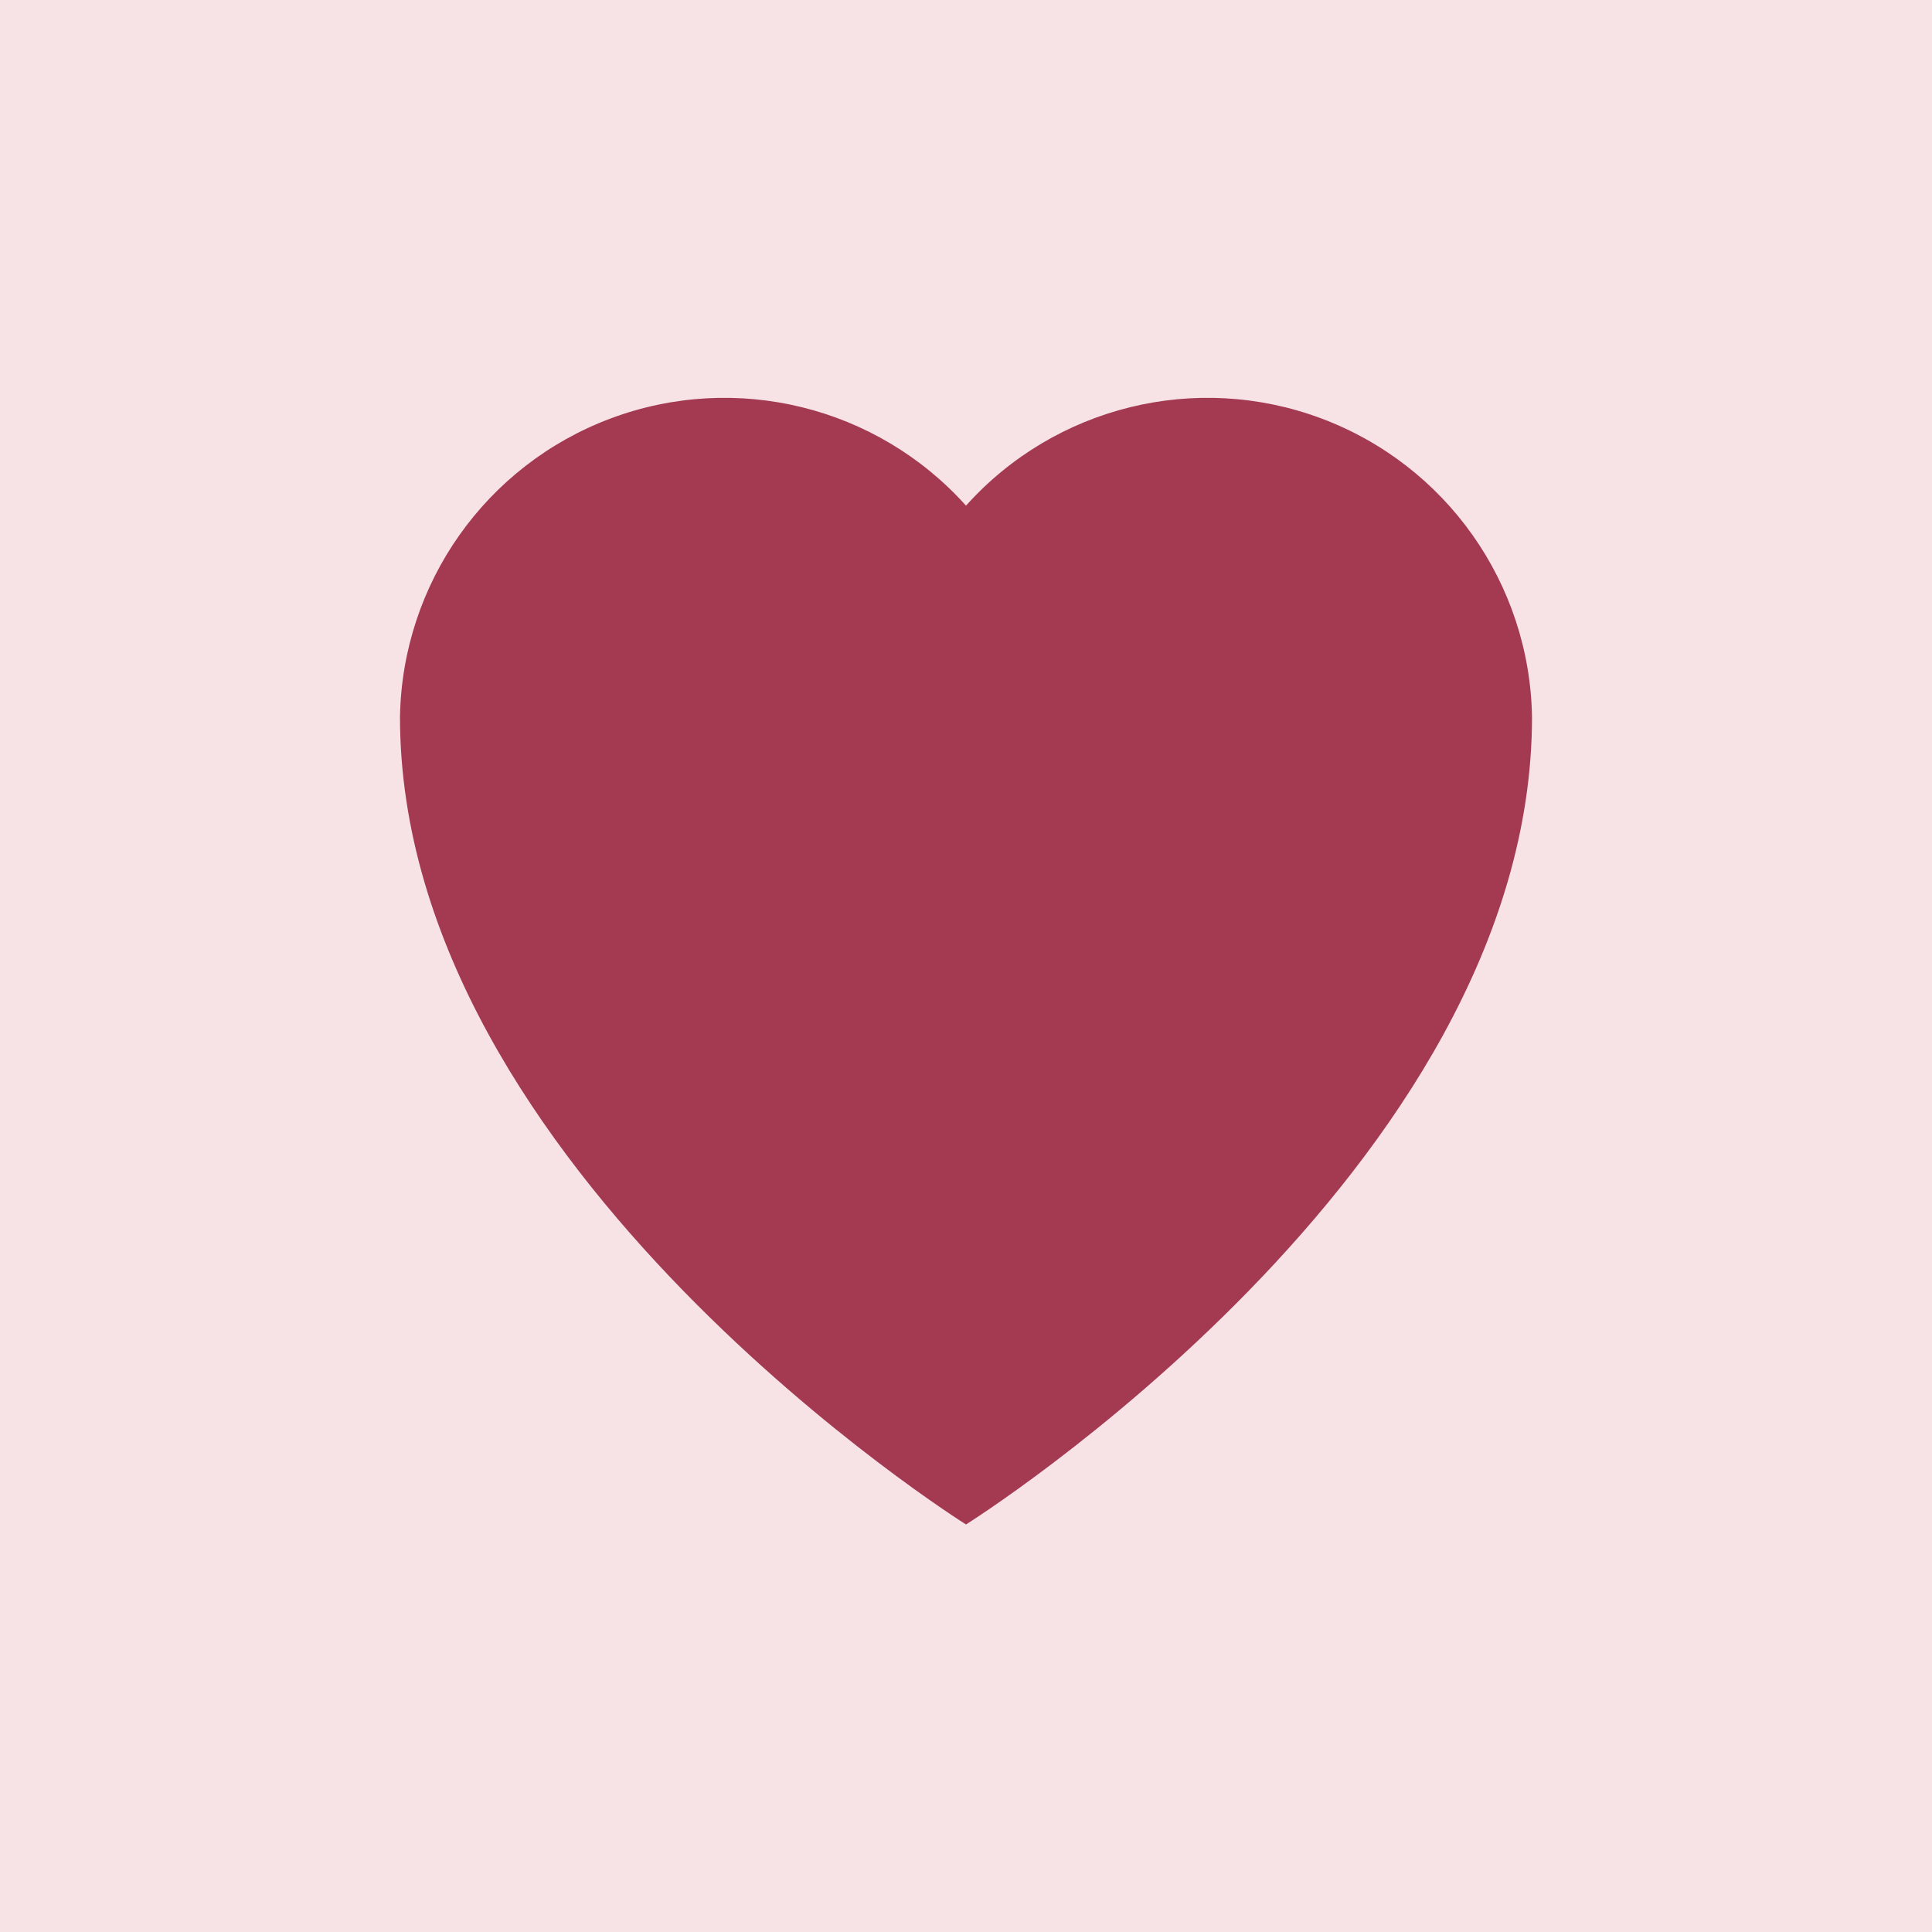
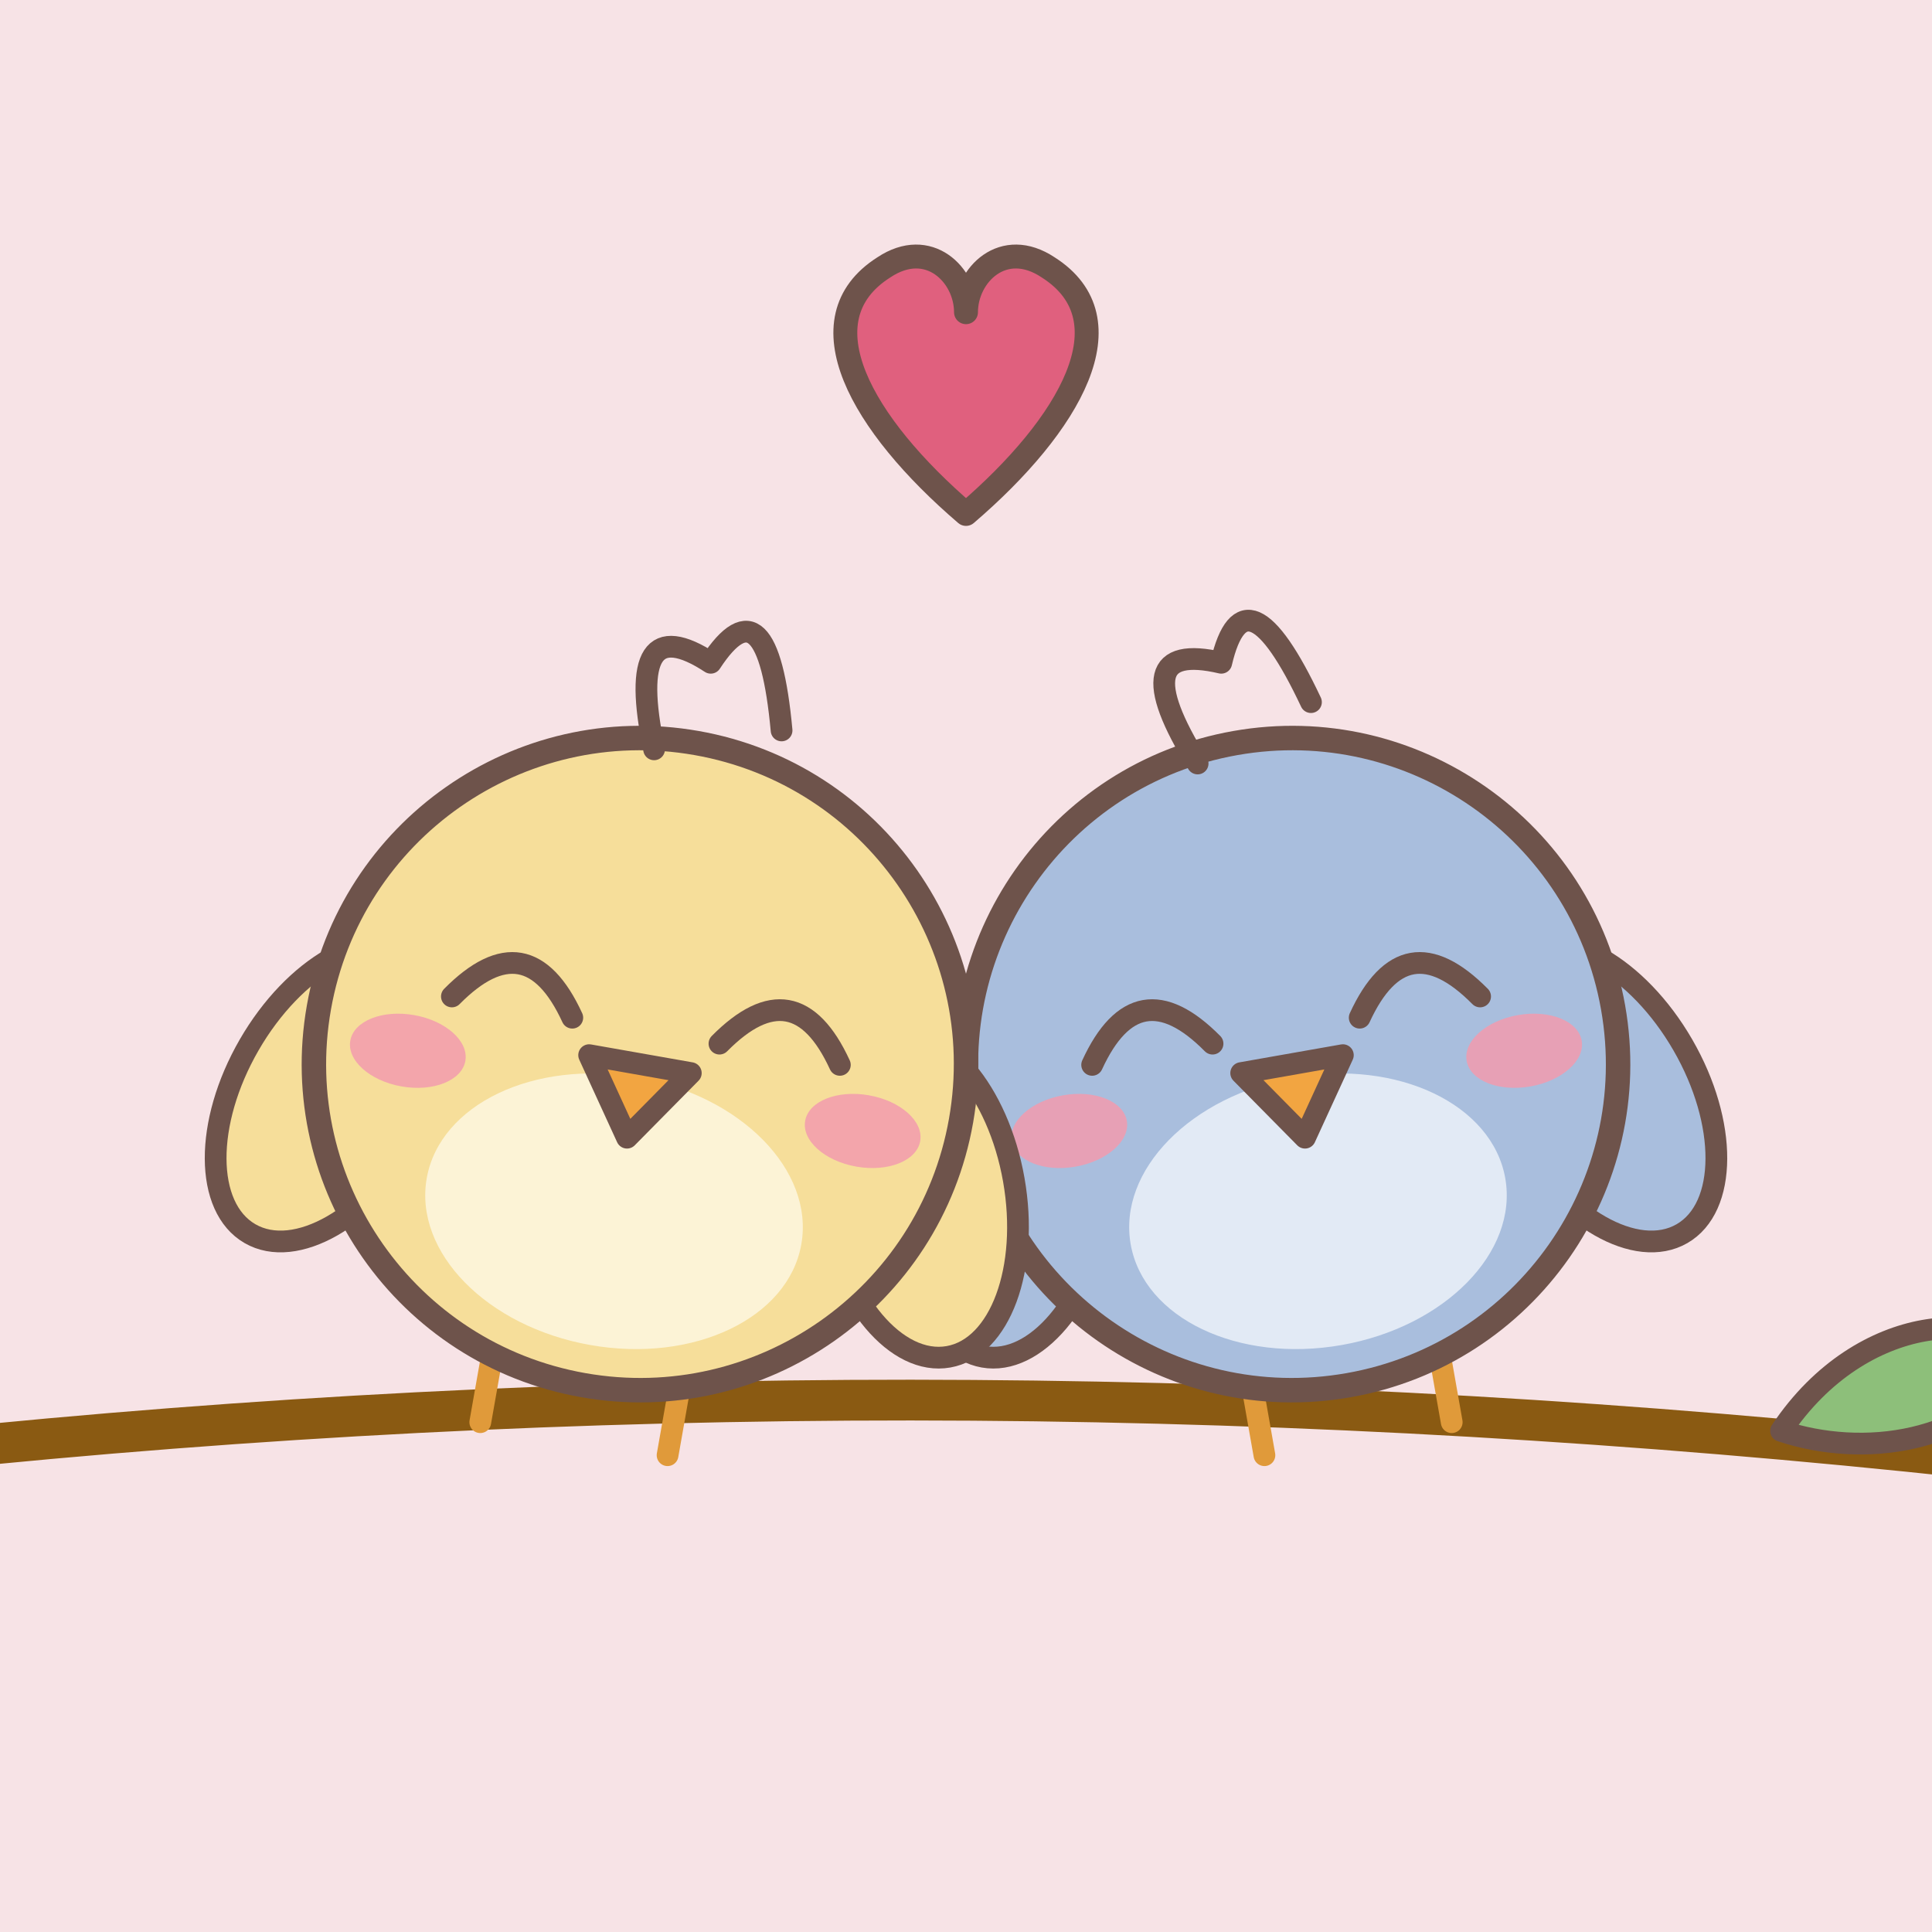
<svg xmlns="http://www.w3.org/2000/svg" viewBox="0 0 512 512">
  <rect width="512" height="512" fill="#F7E3E6" />
-   <path d="M256 404s-150-94-150-214a86 86 0 0 1 150-56 86 86 0 0 1 150 56c0 120-150 214-150 214Z" fill="#A33A52" />
+   <g transform="translate(-32 30) scale(3.6)">
+     <path d="M8 98 Q80 91 154 99" fill="none" stroke="#8A5A12" stroke-width="3.00" stroke-linecap="round" />
+     <path d="M140 97 C146 88 156 88 158 92 C154 98 146 99 140 97Z" fill="#8DBF7A" stroke="#6E534B" stroke-linecap="round" stroke-linejoin="round" stroke-width="1.60" />
+     <g transform="translate(104 70) rotate(-10)">
+       <path d="M-7 22 L-7 28 M7 22 L7 28" stroke="#E09A3A" stroke-width="1.60" stroke-linecap="round" />
+       <ellipse cx="-22" cy="6" rx="7" ry="12" transform="rotate(20 -22 6)" fill="#A9BEDD" stroke="#6E534B" stroke-linecap="round" stroke-linejoin="round" stroke-width="1.60" />
+       <ellipse cx="22" cy="6" rx="7" ry="12" transform="rotate(-20 22 6)" fill="#A9BEDD" stroke="#6E534B" stroke-linecap="round" stroke-linejoin="round" stroke-width="1.60" />
+       <circle r="24" fill="#A9BEDD" stroke="#6E534B" stroke-linecap="round" stroke-linejoin="round" stroke-width="1.80" />
+       <ellipse cx="0" cy="11" rx="14" ry="10" fill="#E2EAF5" />
+       <path d="M-3 -23 Q-7 -33 0 -30 Q3 -37 6 -26" fill="none" stroke="#6E534B" stroke-linecap="round" stroke-linejoin="round" stroke-width="1.60" />
+       <g transform="translate(0 -4)">
+         <ellipse cx="-17" cy="6" rx="4.3" ry="2.666" fill="#F29BAE" opacity="0.85" />
+         <ellipse cx="17" cy="6" rx="4.3" ry="2.666" fill="#F29BAE" opacity="0.85" />
+         <path d="M-14.5 1.5 Q-10 -5 -5.5 1.5" fill="none" stroke="#6E534B" stroke-linecap="round" stroke-linejoin="round" stroke-width="1.60" />
+         <path d="M5.5 1.5 Q10 -5 14.5 1.5" fill="none" stroke="#6E534B" stroke-linecap="round" stroke-linejoin="round" stroke-width="1.60" />
+         <path d="M-3.8 4 L3.8 4 L0 9.5Z" fill="#F2A541" stroke="#6E534B" stroke-linecap="round" stroke-linejoin="round" stroke-width="1.60" />
+       </g>
+     </g>
+     <g transform="translate(56 70) rotate(10)">
+       <path d="M-7 22 L-7 28 M7 22 L7 28" stroke="#E09A3A" stroke-width="1.60" stroke-linecap="round" />
+       <ellipse cx="-22" cy="6" rx="7" ry="12" transform="rotate(20 -22 6)" fill="#F6DE9A" stroke="#6E534B" stroke-linecap="round" stroke-linejoin="round" stroke-width="1.60" />
+       <ellipse cx="22" cy="6" rx="7" ry="12" transform="rotate(-20 22 6)" fill="#F6DE9A" stroke="#6E534B" stroke-linecap="round" stroke-linejoin="round" stroke-width="1.60" />
+       <circle r="24" fill="#F6DE9A" stroke="#6E534B" stroke-linecap="round" stroke-linejoin="round" stroke-width="1.80" />
+       <ellipse cx="0" cy="11" rx="14" ry="10" fill="#FCF3D6" />
+       <path d="M-3 -23 Q-7 -33 0 -30 Q3 -37 6 -26" fill="none" stroke="#6E534B" stroke-linecap="round" stroke-linejoin="round" stroke-width="1.60" />
+       <g transform="translate(0 -4)">
+         <ellipse cx="-17" cy="6" rx="4.3" ry="2.666" fill="#F29BAE" opacity="0.85" />
+         <ellipse cx="17" cy="6" rx="4.3" ry="2.666" fill="#F29BAE" opacity="0.85" />
+         <path d="M-14.5 1.5 Q-10 -5 -5.5 1.5" fill="none" stroke="#6E534B" stroke-linecap="round" stroke-linejoin="round" stroke-width="1.60" />
+         <path d="M5.5 1.5 Q10 -5 14.5 1.5" fill="none" stroke="#6E534B" stroke-linecap="round" stroke-linejoin="round" stroke-width="1.60" />
+         <path d="M-3.8 4 L3.8 4 L0 9.5Z" fill="#F2A541" stroke="#6E534B" stroke-linecap="round" stroke-linejoin="round" stroke-width="1.60" />
+       </g>
+     </g>
+     <path transform="translate(80 24) scale(1.1)" d="M0 5 C-7 -1 -11 -8 -5.5 -11.5 C-2.5 -13.5 0 -11 0 -8.5 C0 -11 2.5 -13.5 5.5 -11.5 C11 -8 7 -1 0 5Z" fill="#E0607E" stroke="#6E534B" stroke-linecap="round" stroke-linejoin="round" stroke-width="1.60" />
+   </g>
</svg>
